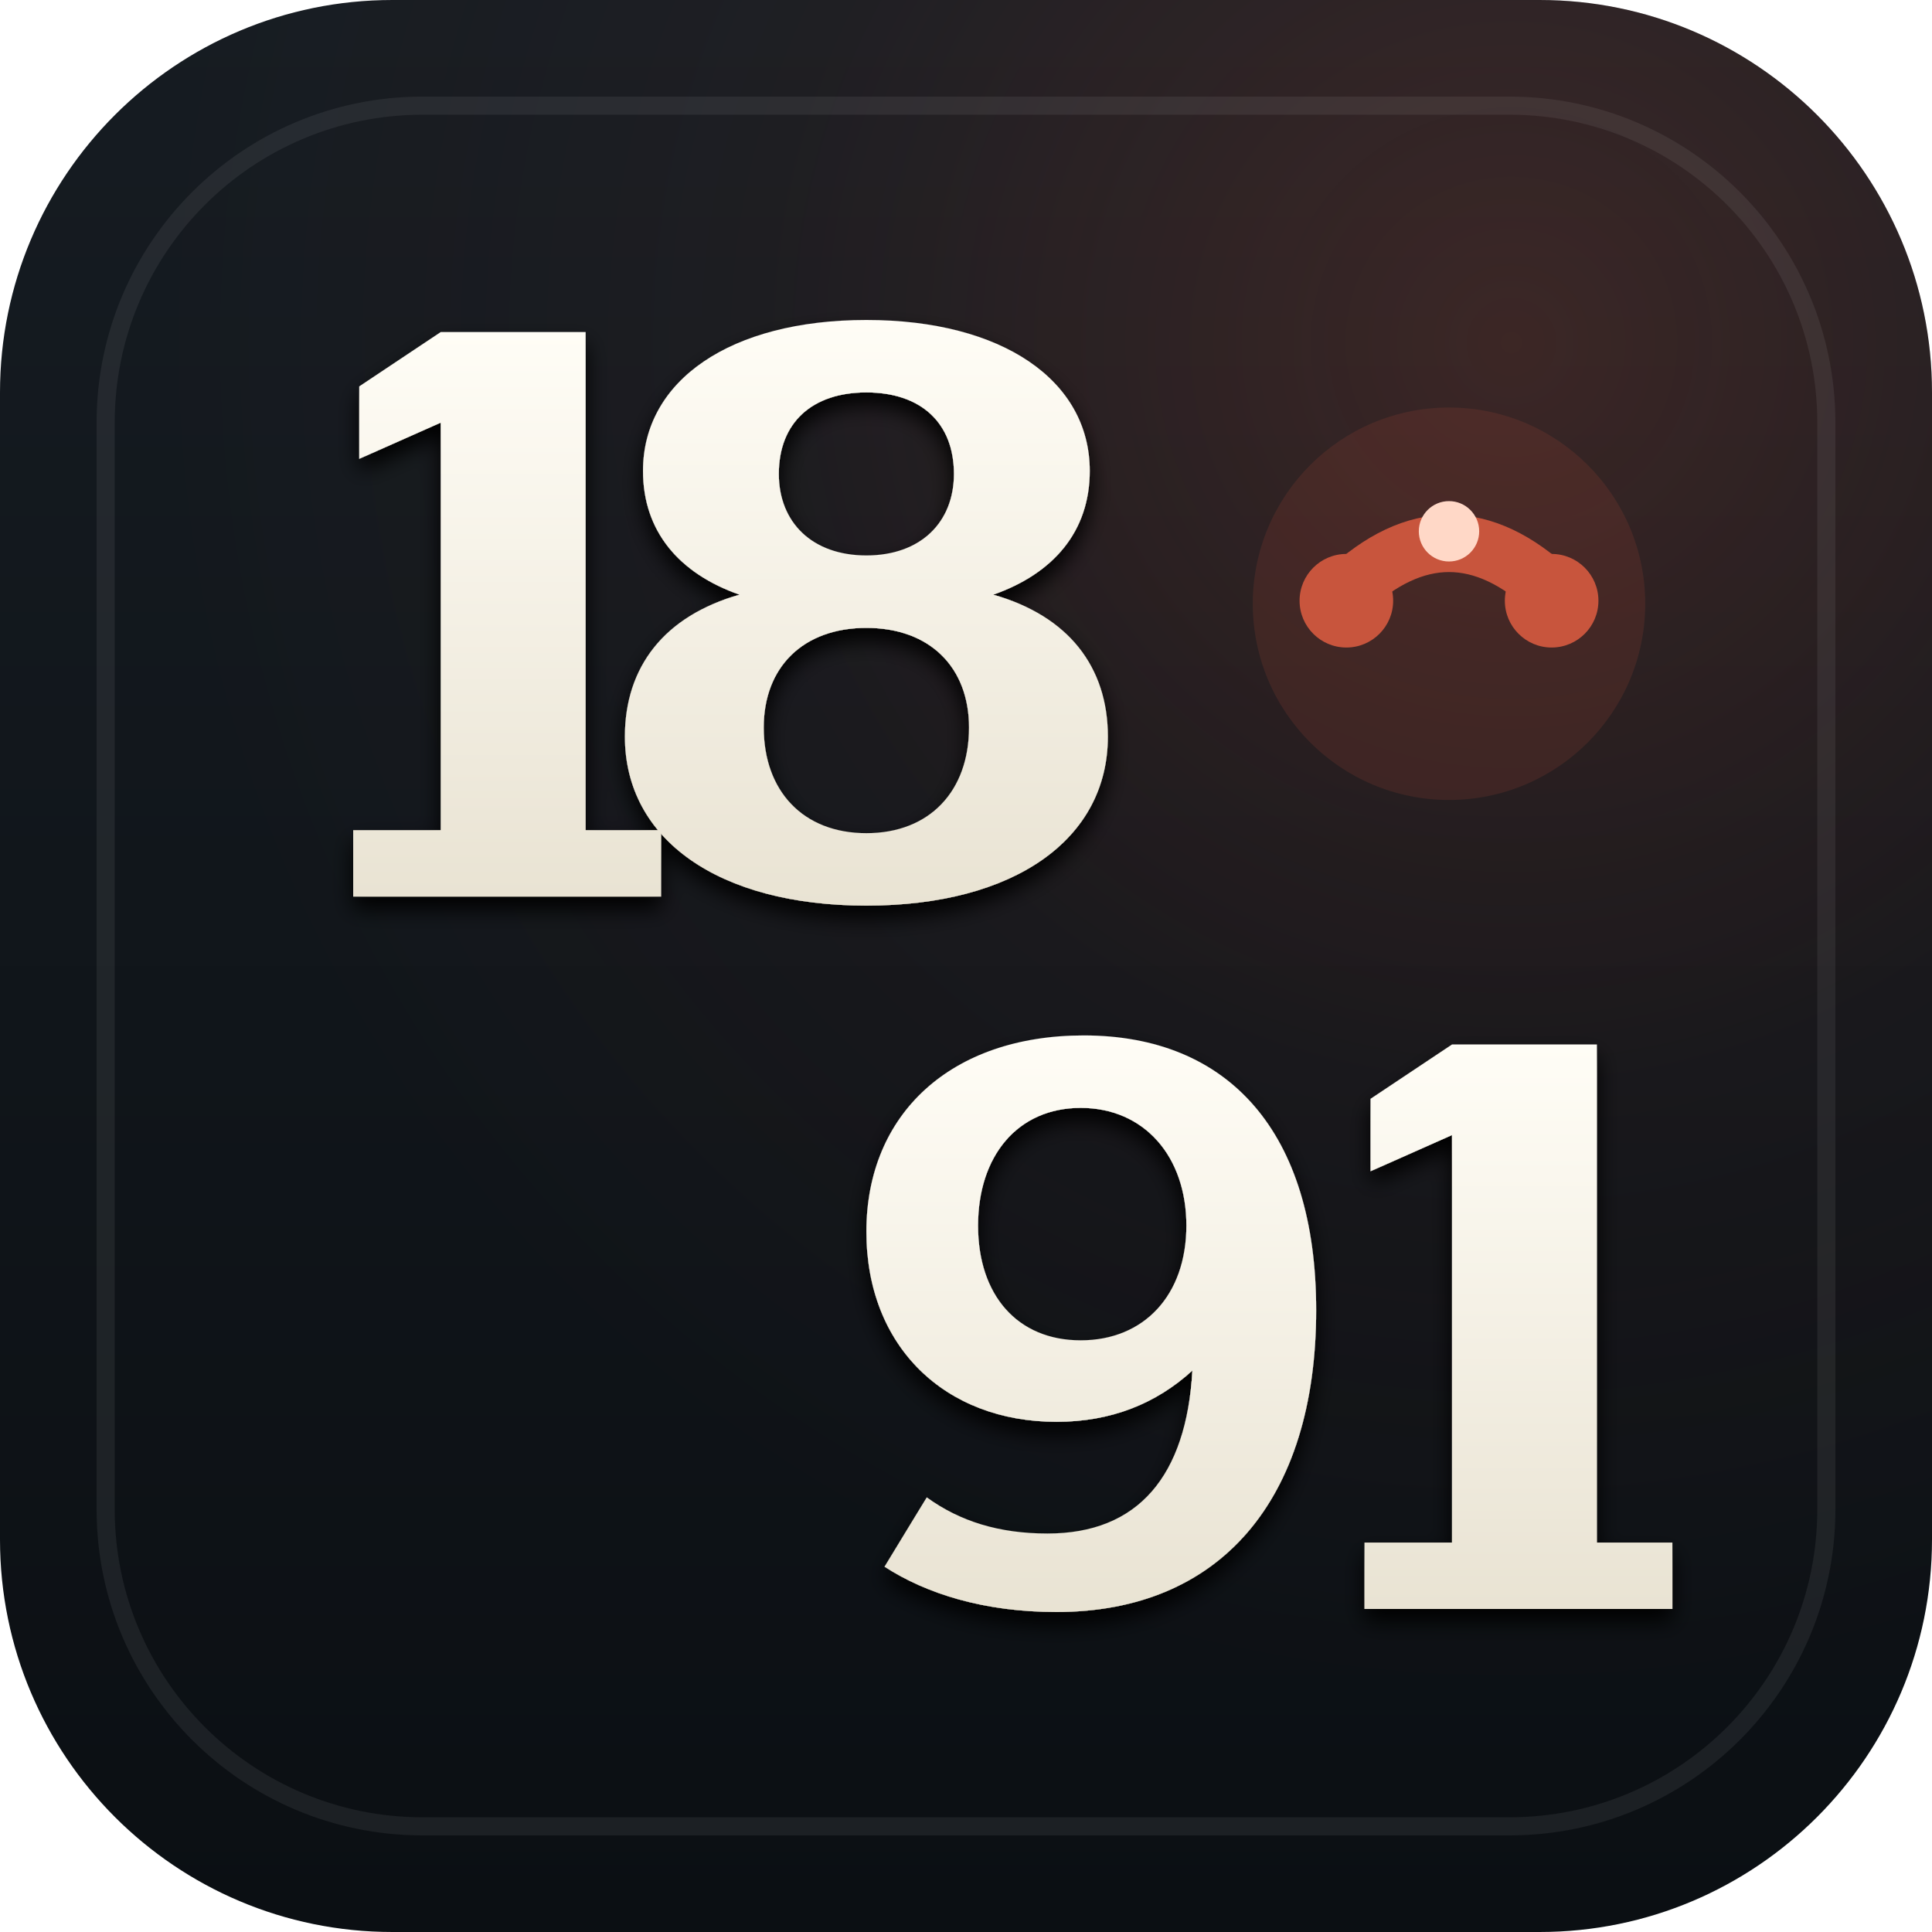
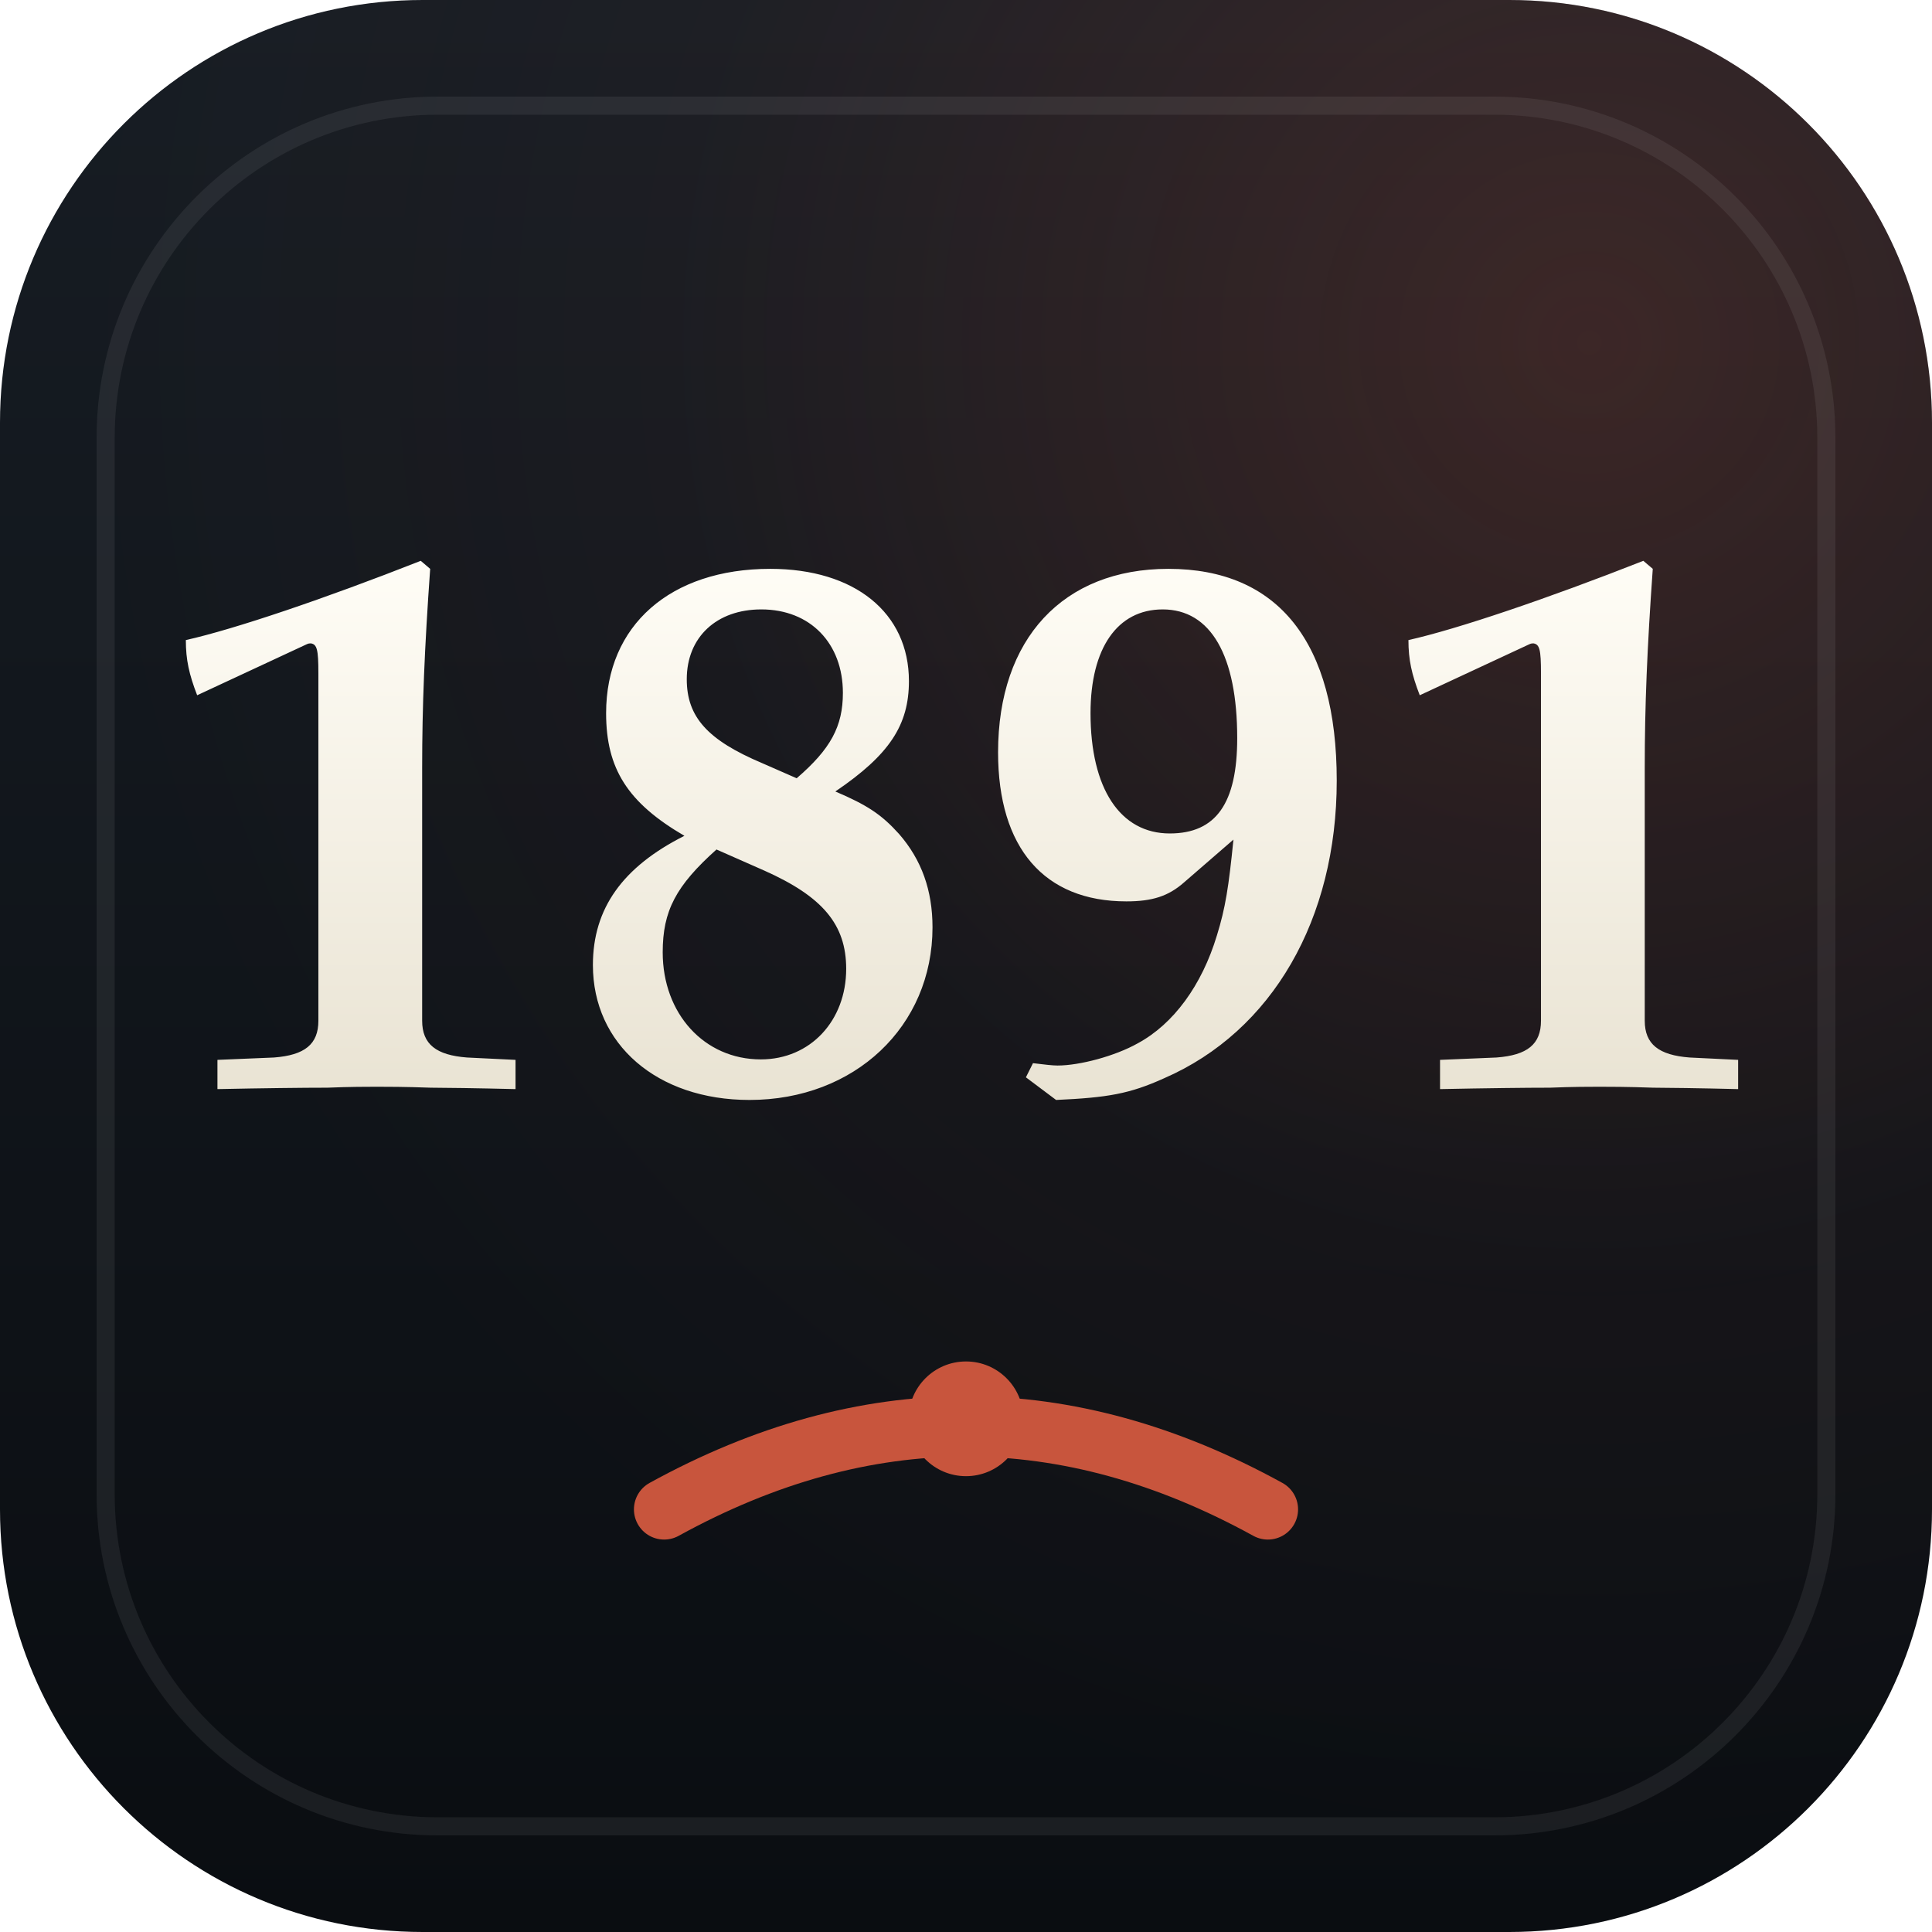
<svg xmlns="http://www.w3.org/2000/svg" viewBox="0 0 64 64" role="img" aria-label="1891 Interpreter">
  <defs>
    <linearGradient id="bm-plate" x1="0" y1="0" x2="0" y2="1">
-       <stop offset="0" stop-color="#161C22" />
-       <stop offset="1" stop-color="#0B0F13" />
+       <stop offset="0" stop-color="#171D24" />
+       <stop offset="1" stop-color="#0A0D11" />
    </linearGradient>
-     <radialGradient id="bm-warm" cx="0.78" cy="0.18" r="0.7">
+     <radialGradient id="bm-warm" cx="0.82" cy="0.18" r="0.78">
      <stop offset="0" stop-color="#C8553D" stop-opacity="0.22" />
-       <stop offset="0.55" stop-color="#C8553D" stop-opacity="0.05" />
+       <stop offset="0.6" stop-color="#C8553D" stop-opacity="0.04" />
      <stop offset="1" stop-color="#C8553D" stop-opacity="0" />
    </radialGradient>
    <linearGradient id="bm-glyph" x1="0" y1="0" x2="0" y2="1">
      <stop offset="0" stop-color="#FFFDF6" />
      <stop offset="1" stop-color="#E9E3D3" />
    </linearGradient>
-     <filter id="bm-etch" x="-10%" y="-10%" width="120%" height="120%">
-       <feGaussianBlur in="SourceAlpha" stdDeviation="0.35" />
-       <feOffset dx="0" dy="0.4" result="off" />
-       <feComposite in="SourceGraphic" in2="off" operator="over" />
-     </filter>
  </defs>
-   <rect width="64" height="64" rx="13" fill="url(#bm-plate)" />
-   <rect width="64" height="64" rx="13" fill="url(#bm-warm)" />
-   <rect x="3.5" y="3.5" width="57" height="57" rx="10.5" fill="none" stroke="#FAFAF7" stroke-opacity="0.07" stroke-width="0.6" />
-   <g fill="url(#bm-glyph)" filter="url(#bm-etch)">
-     <path d="M14.6 11.0 L19.4 11.0 L19.4 27.5 L21.9 27.5 L21.9 29.7 L11.7 29.7 L11.7 27.5 L14.6 27.5 L14.6 14.0 L11.9 15.2 L11.9 12.8 Z" />
-     <path fill-rule="evenodd" d="M28.7 10.6 C33.2 10.6 36.1 12.6 36.1 15.6 C36.1 17.6 34.9 19.0 32.9 19.7 C35.4 20.4 36.7 22.1 36.7 24.4 C36.7 27.8 33.6 30.0 28.7 30.0 C23.8 30.0 20.7 27.8 20.7 24.4 C20.7 22.1 22.0 20.4 24.5 19.7 C22.5 19.0 21.3 17.6 21.3 15.6 C21.3 12.6 24.2 10.6 28.7 10.6 Z M28.7 13.0 C26.9 13.0 25.8 14.0 25.8 15.7 C25.8 17.3 26.9 18.4 28.7 18.4 C30.5 18.4 31.6 17.3 31.6 15.7 C31.6 14.0 30.5 13.0 28.7 13.0 Z M28.7 20.8 C26.6 20.8 25.3 22.1 25.3 24.1 C25.3 26.2 26.6 27.6 28.7 27.6 C30.8 27.6 32.1 26.2 32.1 24.1 C32.1 22.1 30.8 20.8 28.7 20.8 Z" />
-   </g>
-   <g fill="url(#bm-glyph)" filter="url(#bm-etch)">
-     <path fill-rule="evenodd" d="M35.9 34.3 C40.7 34.3 43.6 37.5 43.6 43.4 C43.6 49.7 40.4 53.4 35.0 53.4 C32.6 53.4 30.7 52.8 29.3 51.9 L30.7 49.6 C31.8 50.4 33.1 50.8 34.7 50.8 C37.7 50.8 39.3 48.9 39.5 45.4 C38.3 46.5 36.8 47.1 35.0 47.1 C31.3 47.1 28.7 44.6 28.7 40.8 C28.7 36.9 31.5 34.3 35.9 34.3 Z M35.8 36.7 C33.7 36.7 32.4 38.3 32.4 40.6 C32.4 42.9 33.7 44.4 35.8 44.4 C37.9 44.4 39.3 42.9 39.3 40.6 C39.3 38.3 37.9 36.7 35.8 36.7 Z" />
-     <path d="M48.1 34.6 L52.9 34.6 L52.9 51.1 L55.4 51.1 L55.4 53.3 L45.2 53.3 L45.2 51.1 L48.1 51.1 L48.1 37.6 L45.4 38.8 L45.4 36.4 Z" />
+   <rect width="64" height="64" rx="14" fill="url(#bm-plate)" />
+   <rect width="64" height="64" rx="14" fill="url(#bm-warm)" />
+   <rect x="3.5" y="3.5" width="57" height="57" rx="11" fill="none" stroke="#FAFAF7" stroke-opacity="0.07" stroke-width="0.6" />
+   <g fill="url(#bm-glyph)" font-family="'Iowan Old Style','Palatino Linotype',Palatino,Georgia,serif" font-weight="700" font-size="26" text-anchor="middle">
+     <text x="32" y="36" letter-spacing="0.5">1891</text>
  </g>
  <g class="bm-asl">
-     <circle cx="48" cy="20" r="6.5" fill="#C8553D" fill-opacity="0.14" />
-     <path d="M44.6 19.6 Q48 16.4 51.4 19.6" stroke="#C8553D" stroke-width="1.9" fill="none" stroke-linecap="round" />
-     <circle cx="44.6" cy="19.9" r="1.55" fill="#C8553D" />
-     <circle cx="51.4" cy="19.9" r="1.55" fill="#C8553D" />
-     <circle class="bm-contact" cx="48" cy="17.6" r="1.0" fill="#FFD8C7" />
+     <path d="M22 50 Q32 44.5 42 50" stroke="#C8553D" stroke-width="2.0" fill="none" stroke-linecap="round" />
+     <circle class="bm-contact" cx="32" cy="47" r="1.9" fill="#C8553D" />
  </g>
</svg>
